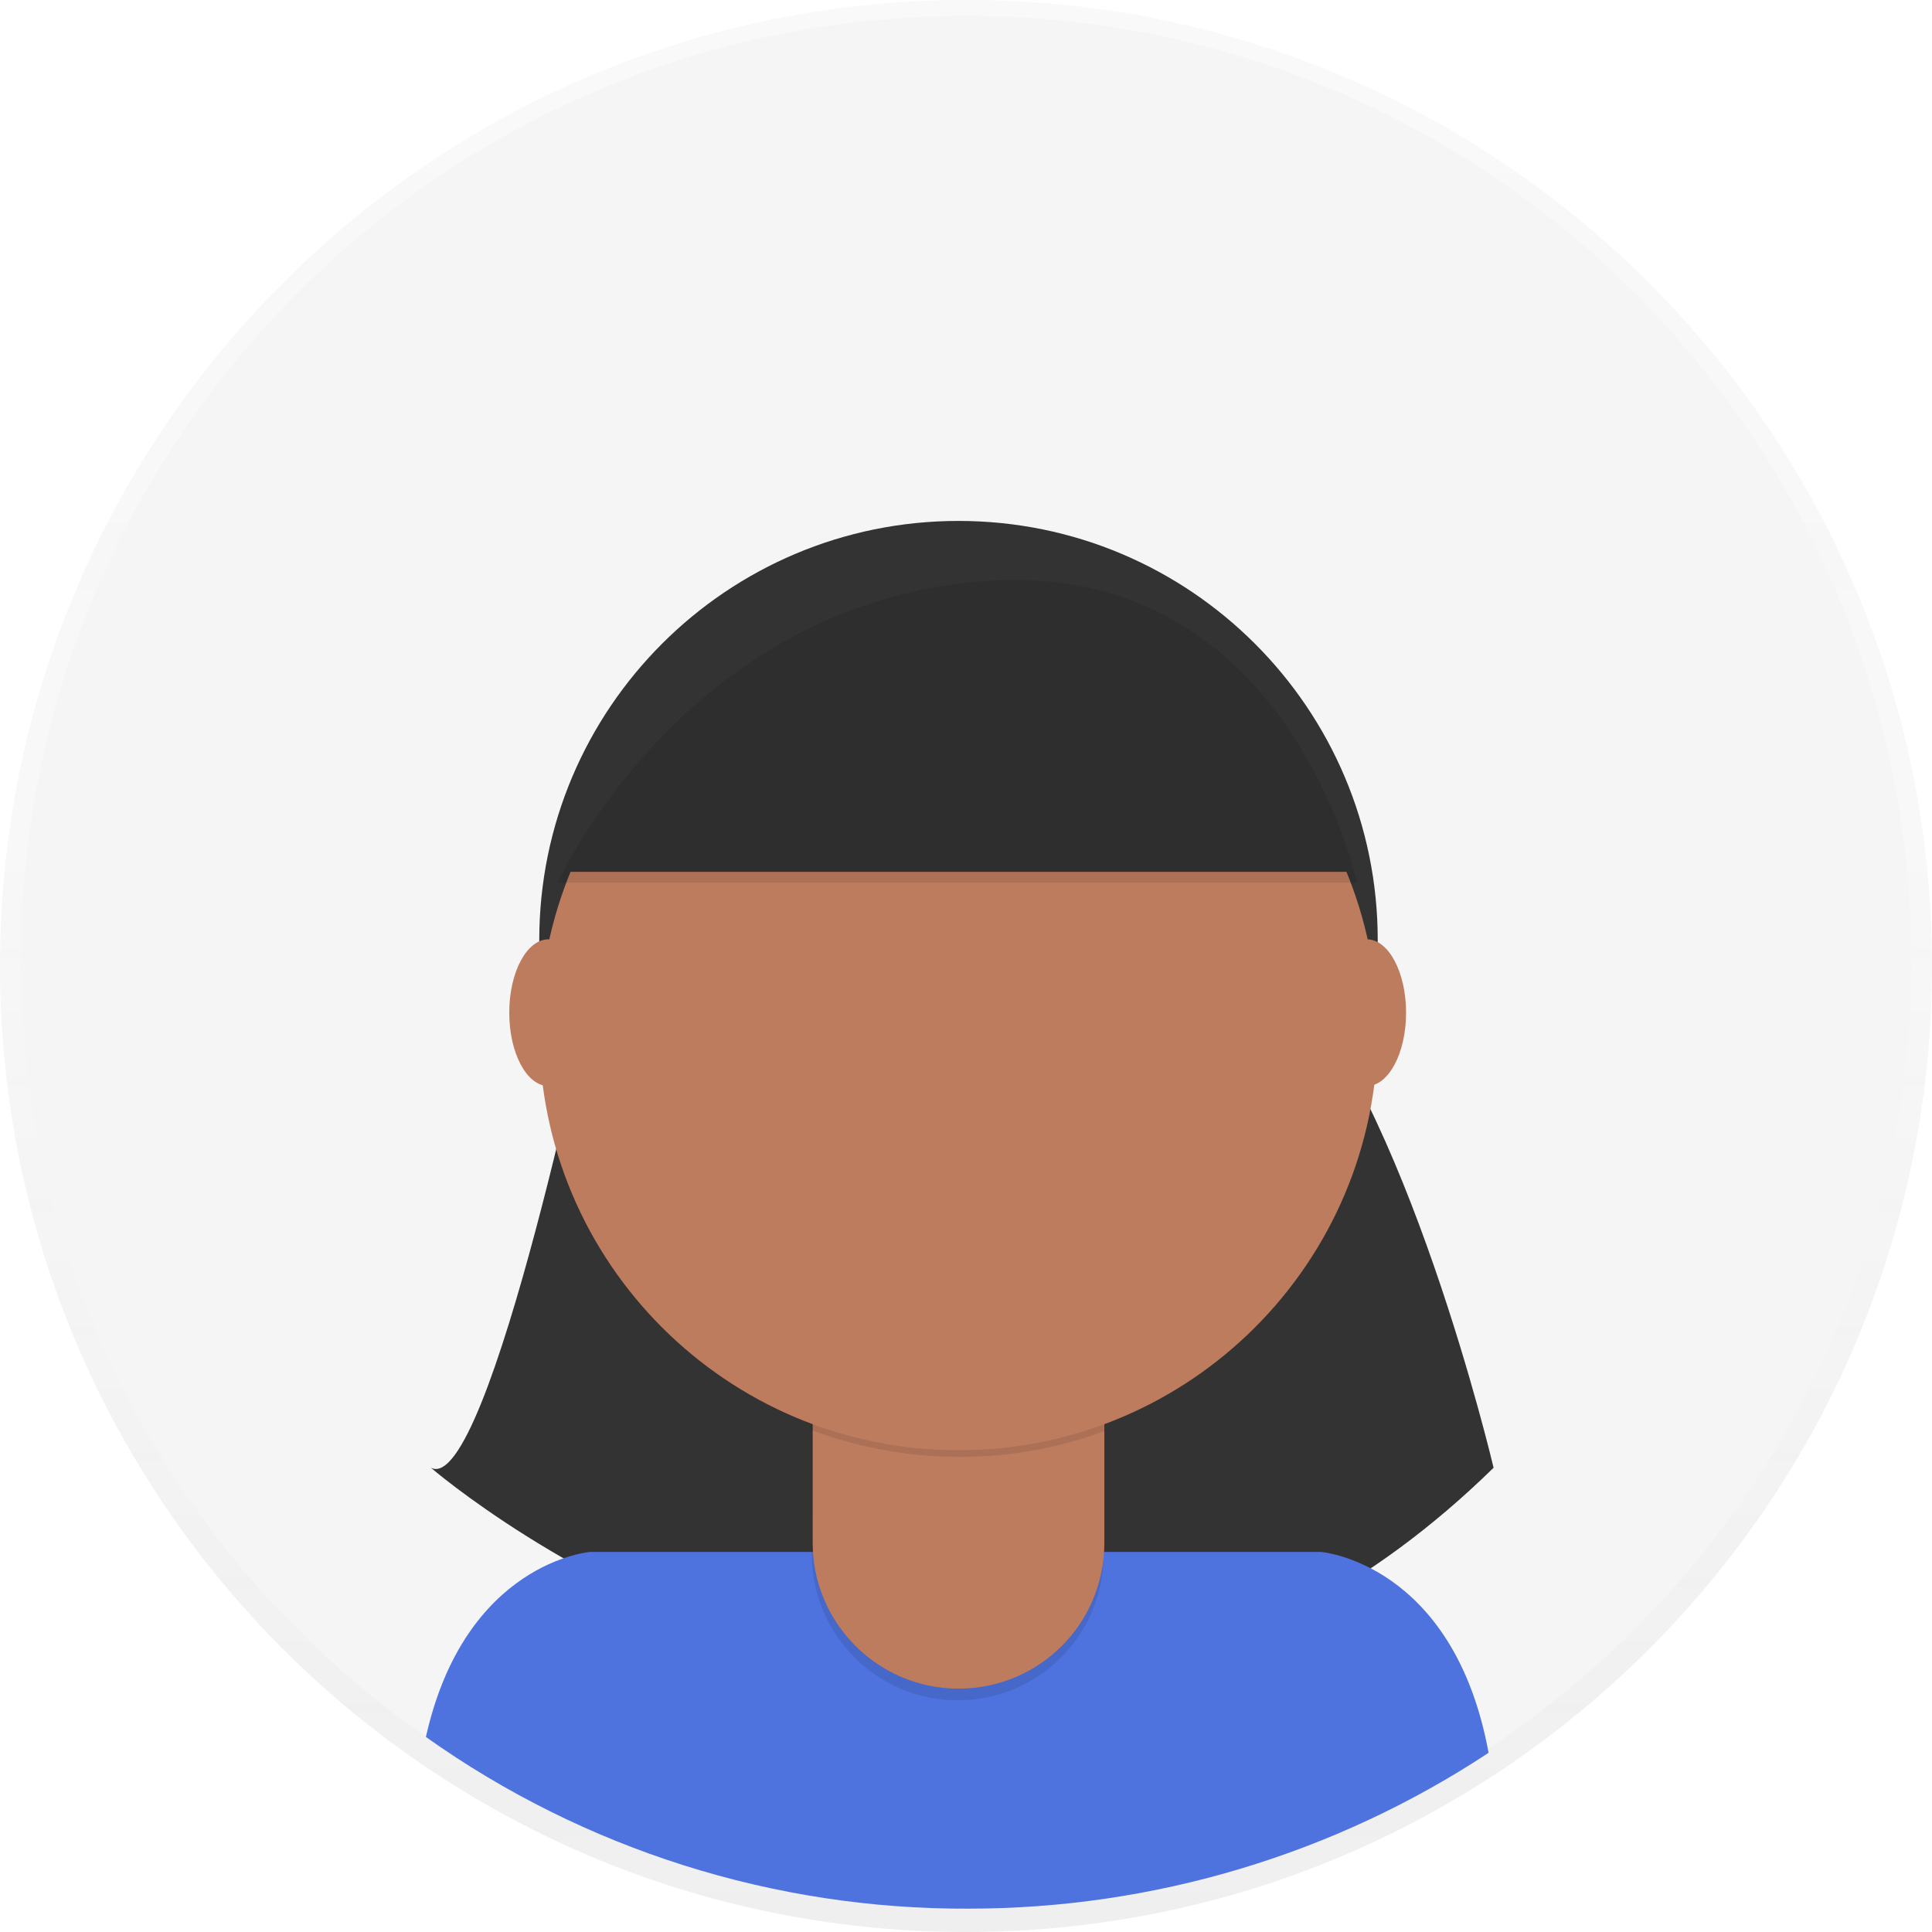
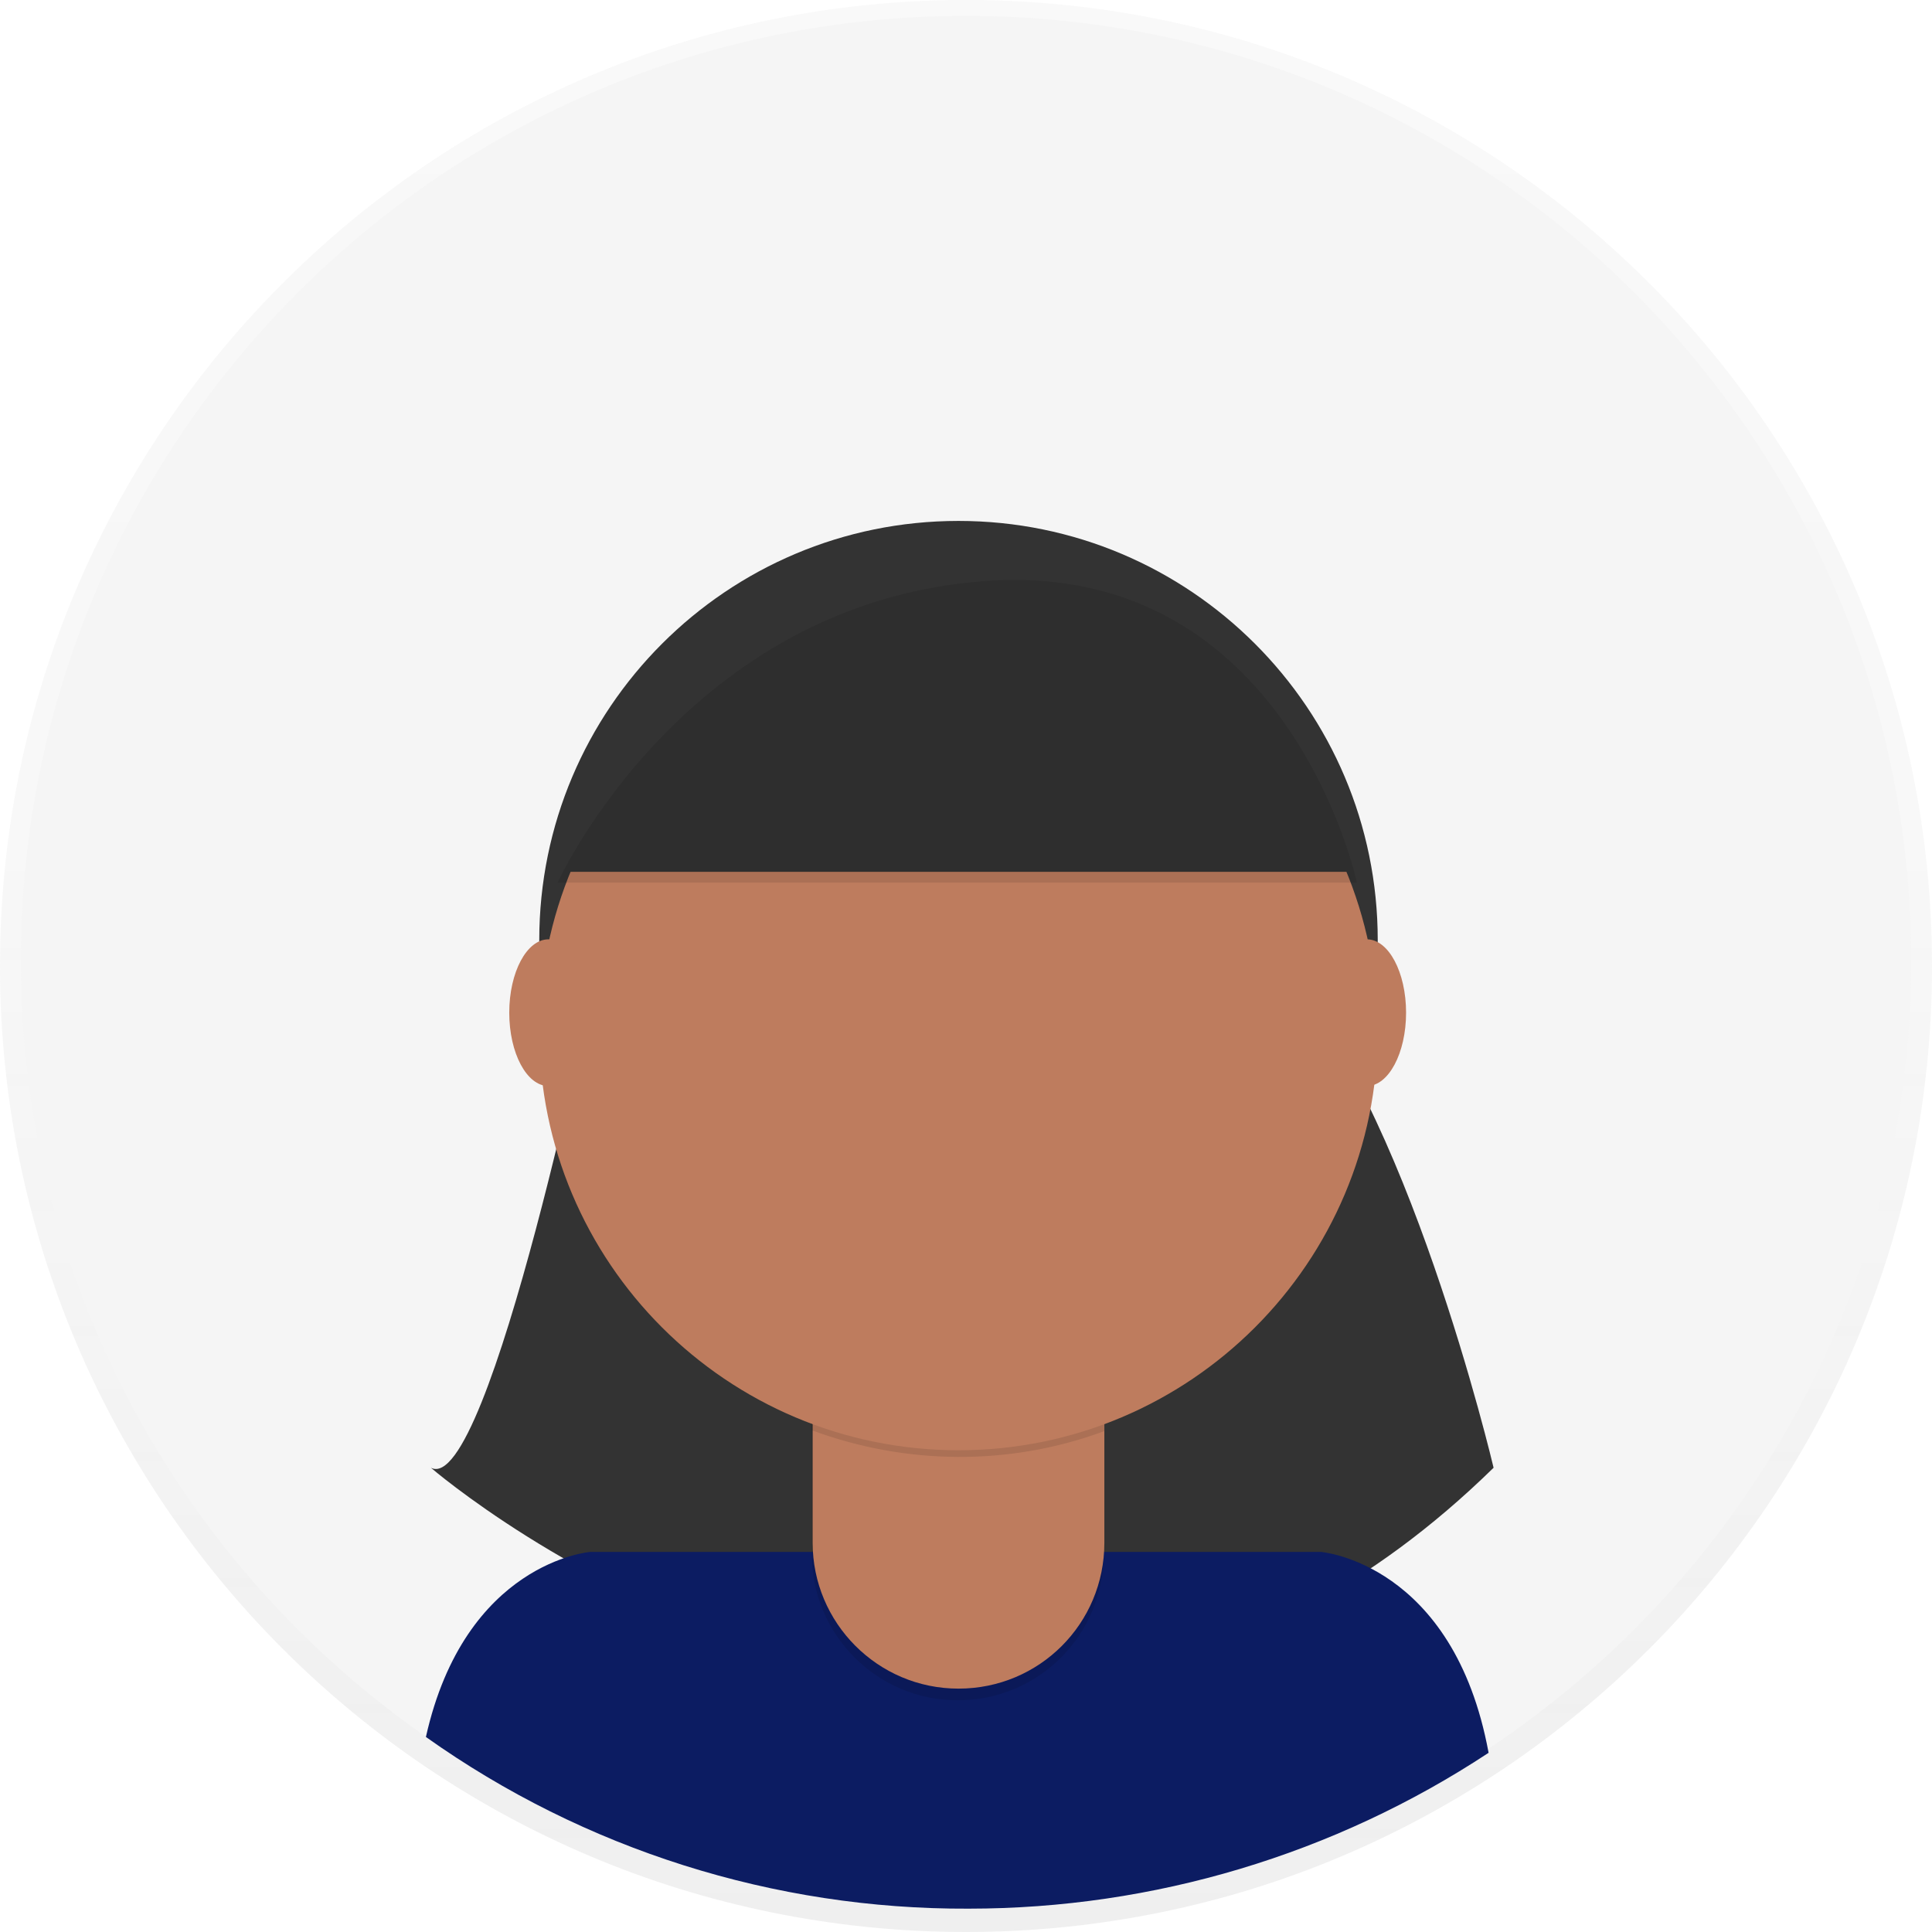
<svg xmlns="http://www.w3.org/2000/svg" version="1.1" id="_x38_8ce59e9-c4b8-4d1d-9d7a-ce0190159aa8" x="0px" y="0px" viewBox="0 0 231.8 231.8" style="enable-background:new 0 0 231.8 231.8;" xml:space="preserve">
  <style type="text/css">
	.st0{opacity:0.5;}
	.st1{fill:url(#SVGID_1_);}
	.st2{fill:#F5F5F5;}
	.st3{fill:#333333;}
- 	.st4{fill:#4E73DF;}
+ 	.st4{fill:#0c1c62;}
	.st5{opacity:0.1;enable-background:new    ;}
	.st6{fill:#BE7C5E;}
</style>
  <g class="st0">
    <linearGradient id="SVGID_1_" gradientUnits="userSpaceOnUse" x1="115.89" y1="525.2" x2="115.89" y2="756.98" gradientTransform="matrix(1 0 0 -1 0 756.98)">
      <stop offset="0" style="stop-color:#808080;stop-opacity:0.25" />
      <stop offset="0.54" style="stop-color:#808080;stop-opacity:0.12" />
      <stop offset="1" style="stop-color:#808080;stop-opacity:0.1" />
    </linearGradient>
    <circle class="st1" cx="115.9" cy="115.9" r="115.9" />
  </g>
  <circle class="st2" cx="115.9" cy="115.3" r="113.4" />
  <path class="st3" d="M71.6,116.3c0,0-12.9,63.4-19.9,59.8c0,0,67.7,58.5,127.5,0c0,0-10.5-44.6-25.7-59.8H71.6z" />
  <path class="st4" d="M116.2,229c22.2,0,43.9-6.5,62.4-18.7c-4.2-22.8-20.1-24.1-20.1-24.1H70.8c0,0-15,1.2-19.7,22.2  C70.1,221.9,92.9,229.1,116.2,229z" />
  <circle class="st3" cx="115" cy="112.8" r="50.3" />
  <path class="st5" d="M97.3,158.4h35.1l0,0v28.1c0,9.7-7.8,17.5-17.5,17.5l0,0c-9.7,0-17.5-7.9-17.5-17.5L97.3,158.4L97.3,158.4z" />
  <path class="st6" d="M100.7,157.1h28.4c1.9,0,3.4,1.5,3.4,3.3v0v24.7c0,9.7-7.8,17.5-17.5,17.5l0,0c-9.7,0-17.5-7.9-17.5-17.5v0  v-24.7C97.4,158.6,98.9,157.1,100.7,157.1z" />
  <path class="st5" d="M97.4,171.6c11.3,4.2,23.8,4.3,35.1,0.1v-4.3H97.4V171.6z" />
  <circle class="st6" cx="115" cy="123.7" r="50.3" />
  <path class="st3" d="M66.9,104.6h95.9c0,0-8.2-38.7-44.4-36.2S66.9,104.6,66.9,104.6z" />
  <ellipse class="st6" cx="65.8" cy="121.5" rx="4.7" ry="8.8" />
  <ellipse class="st6" cx="164" cy="121.5" rx="4.7" ry="8.8" />
  <path class="st5" d="M66.9,105.9h95.9c0,0-8.2-38.7-44.4-36.2S66.9,105.9,66.9,105.9z" />
</svg>
